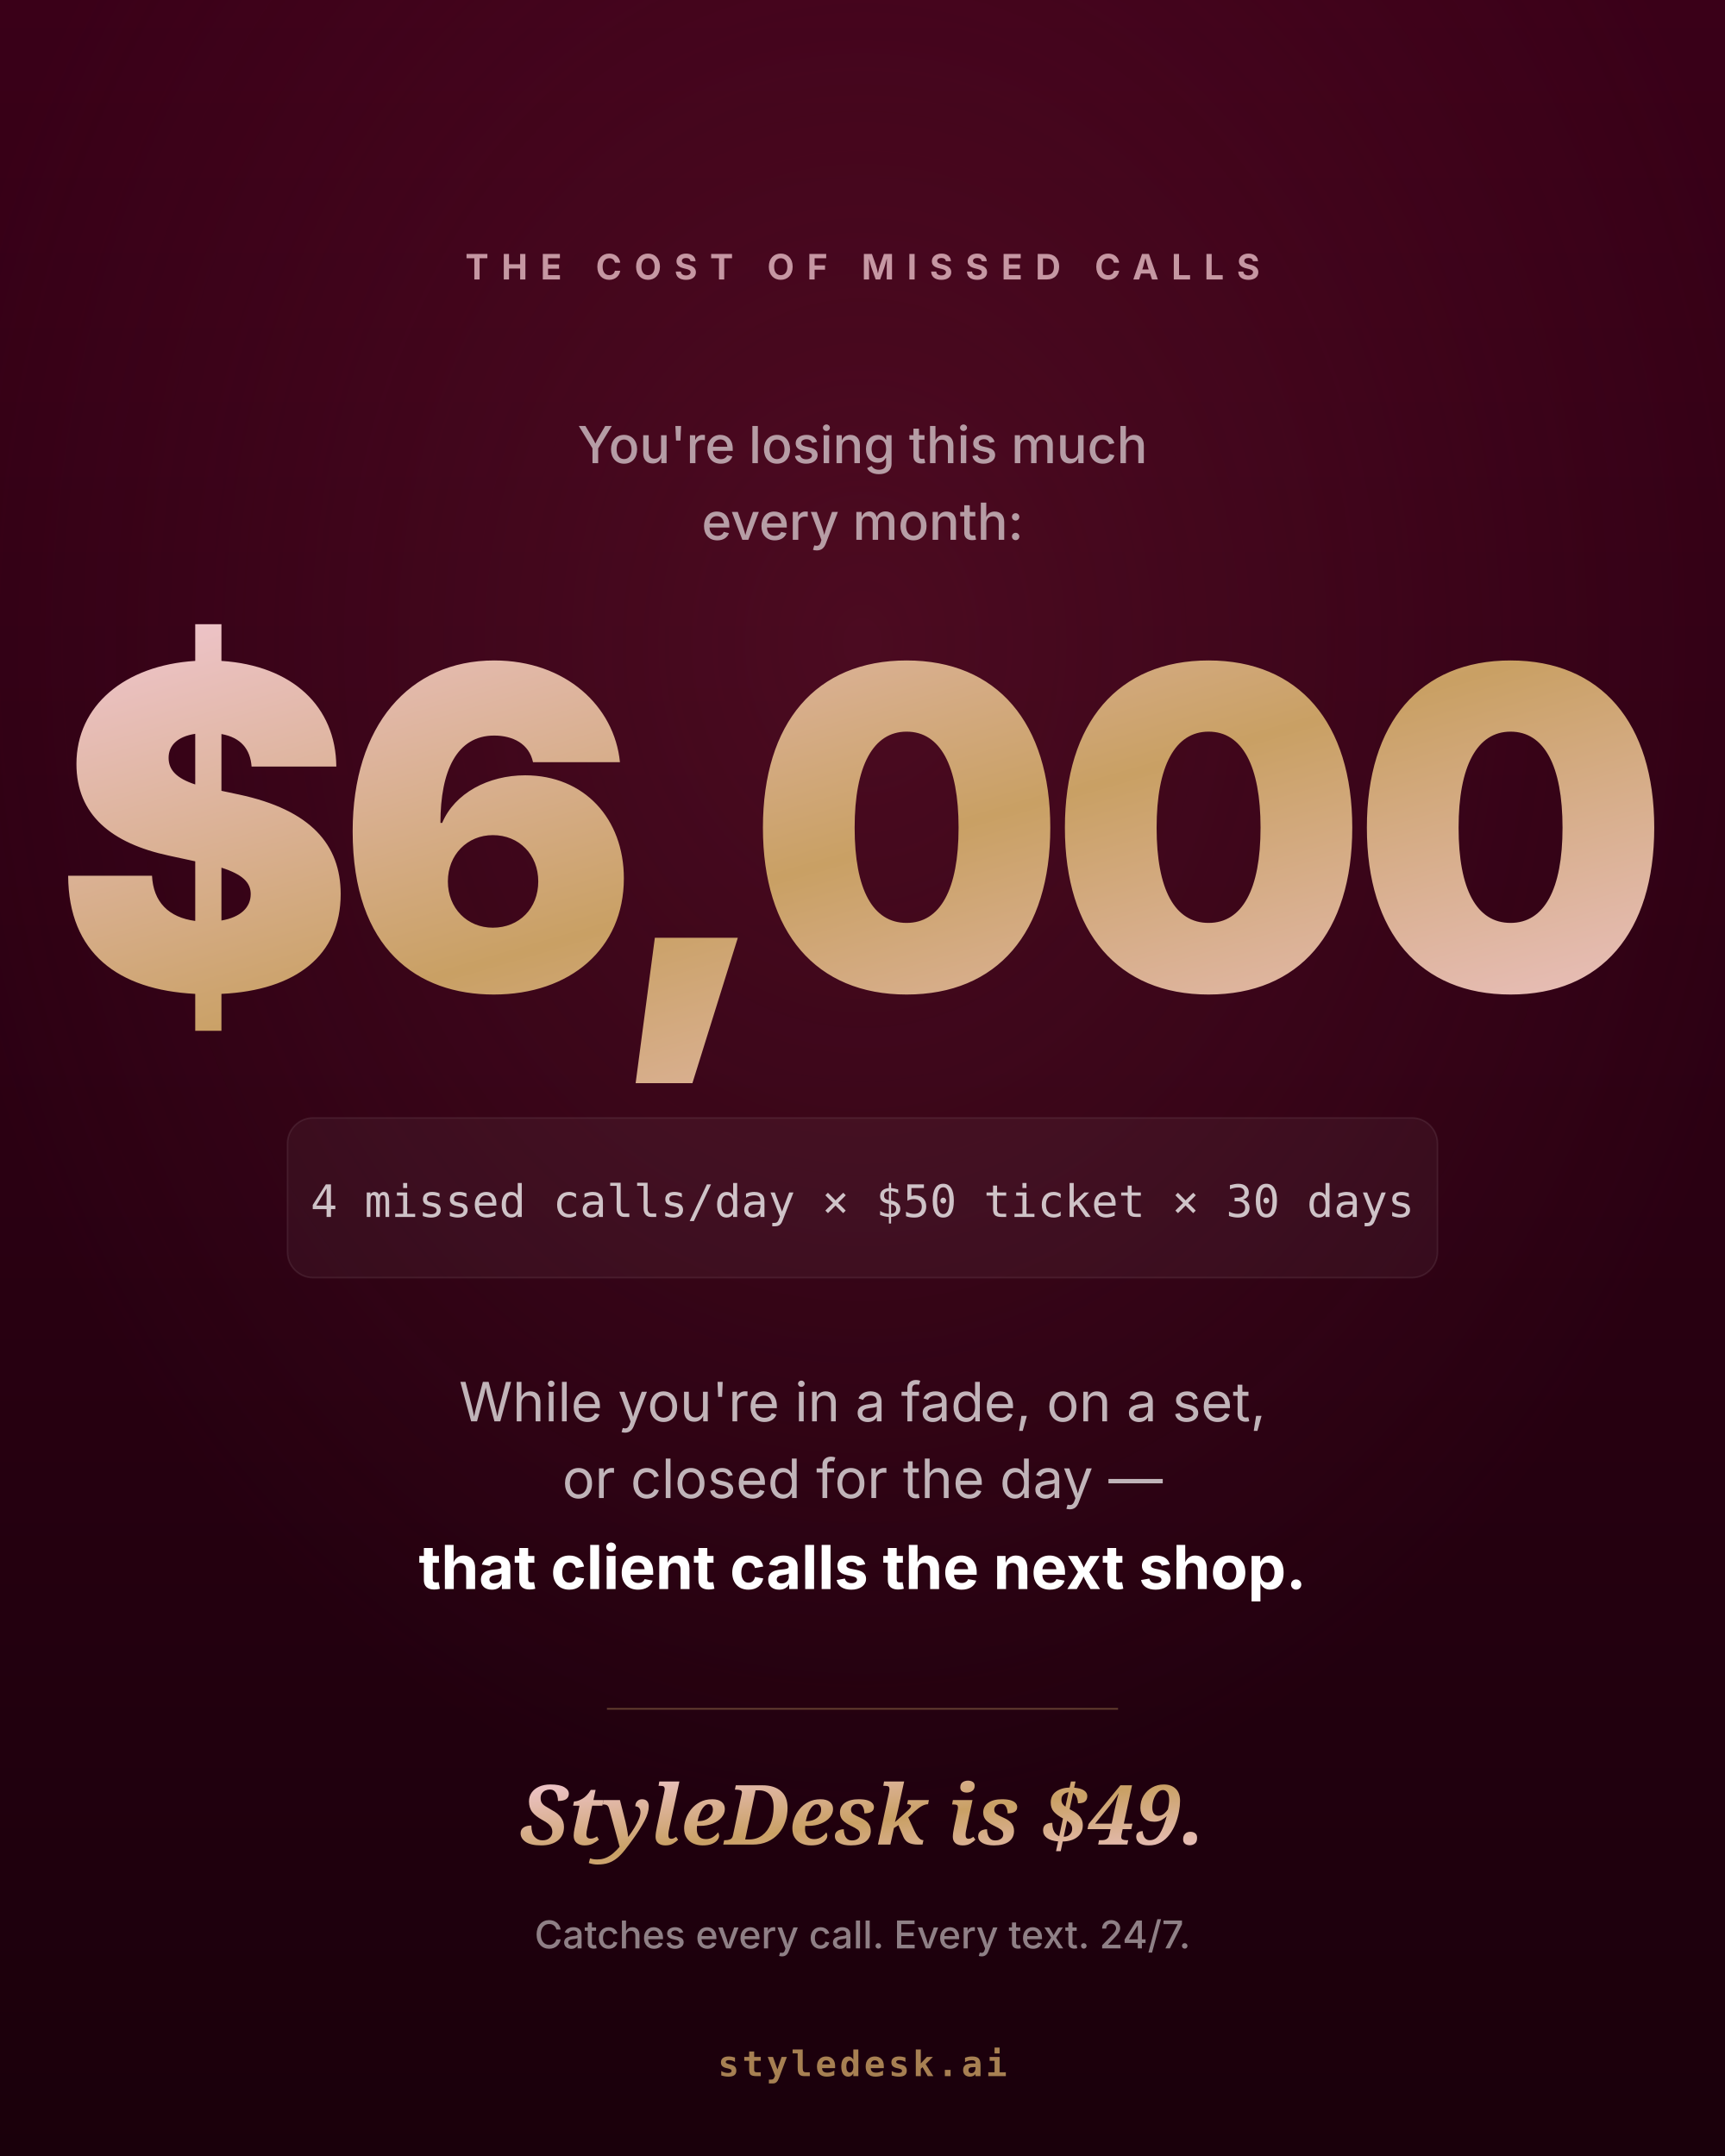
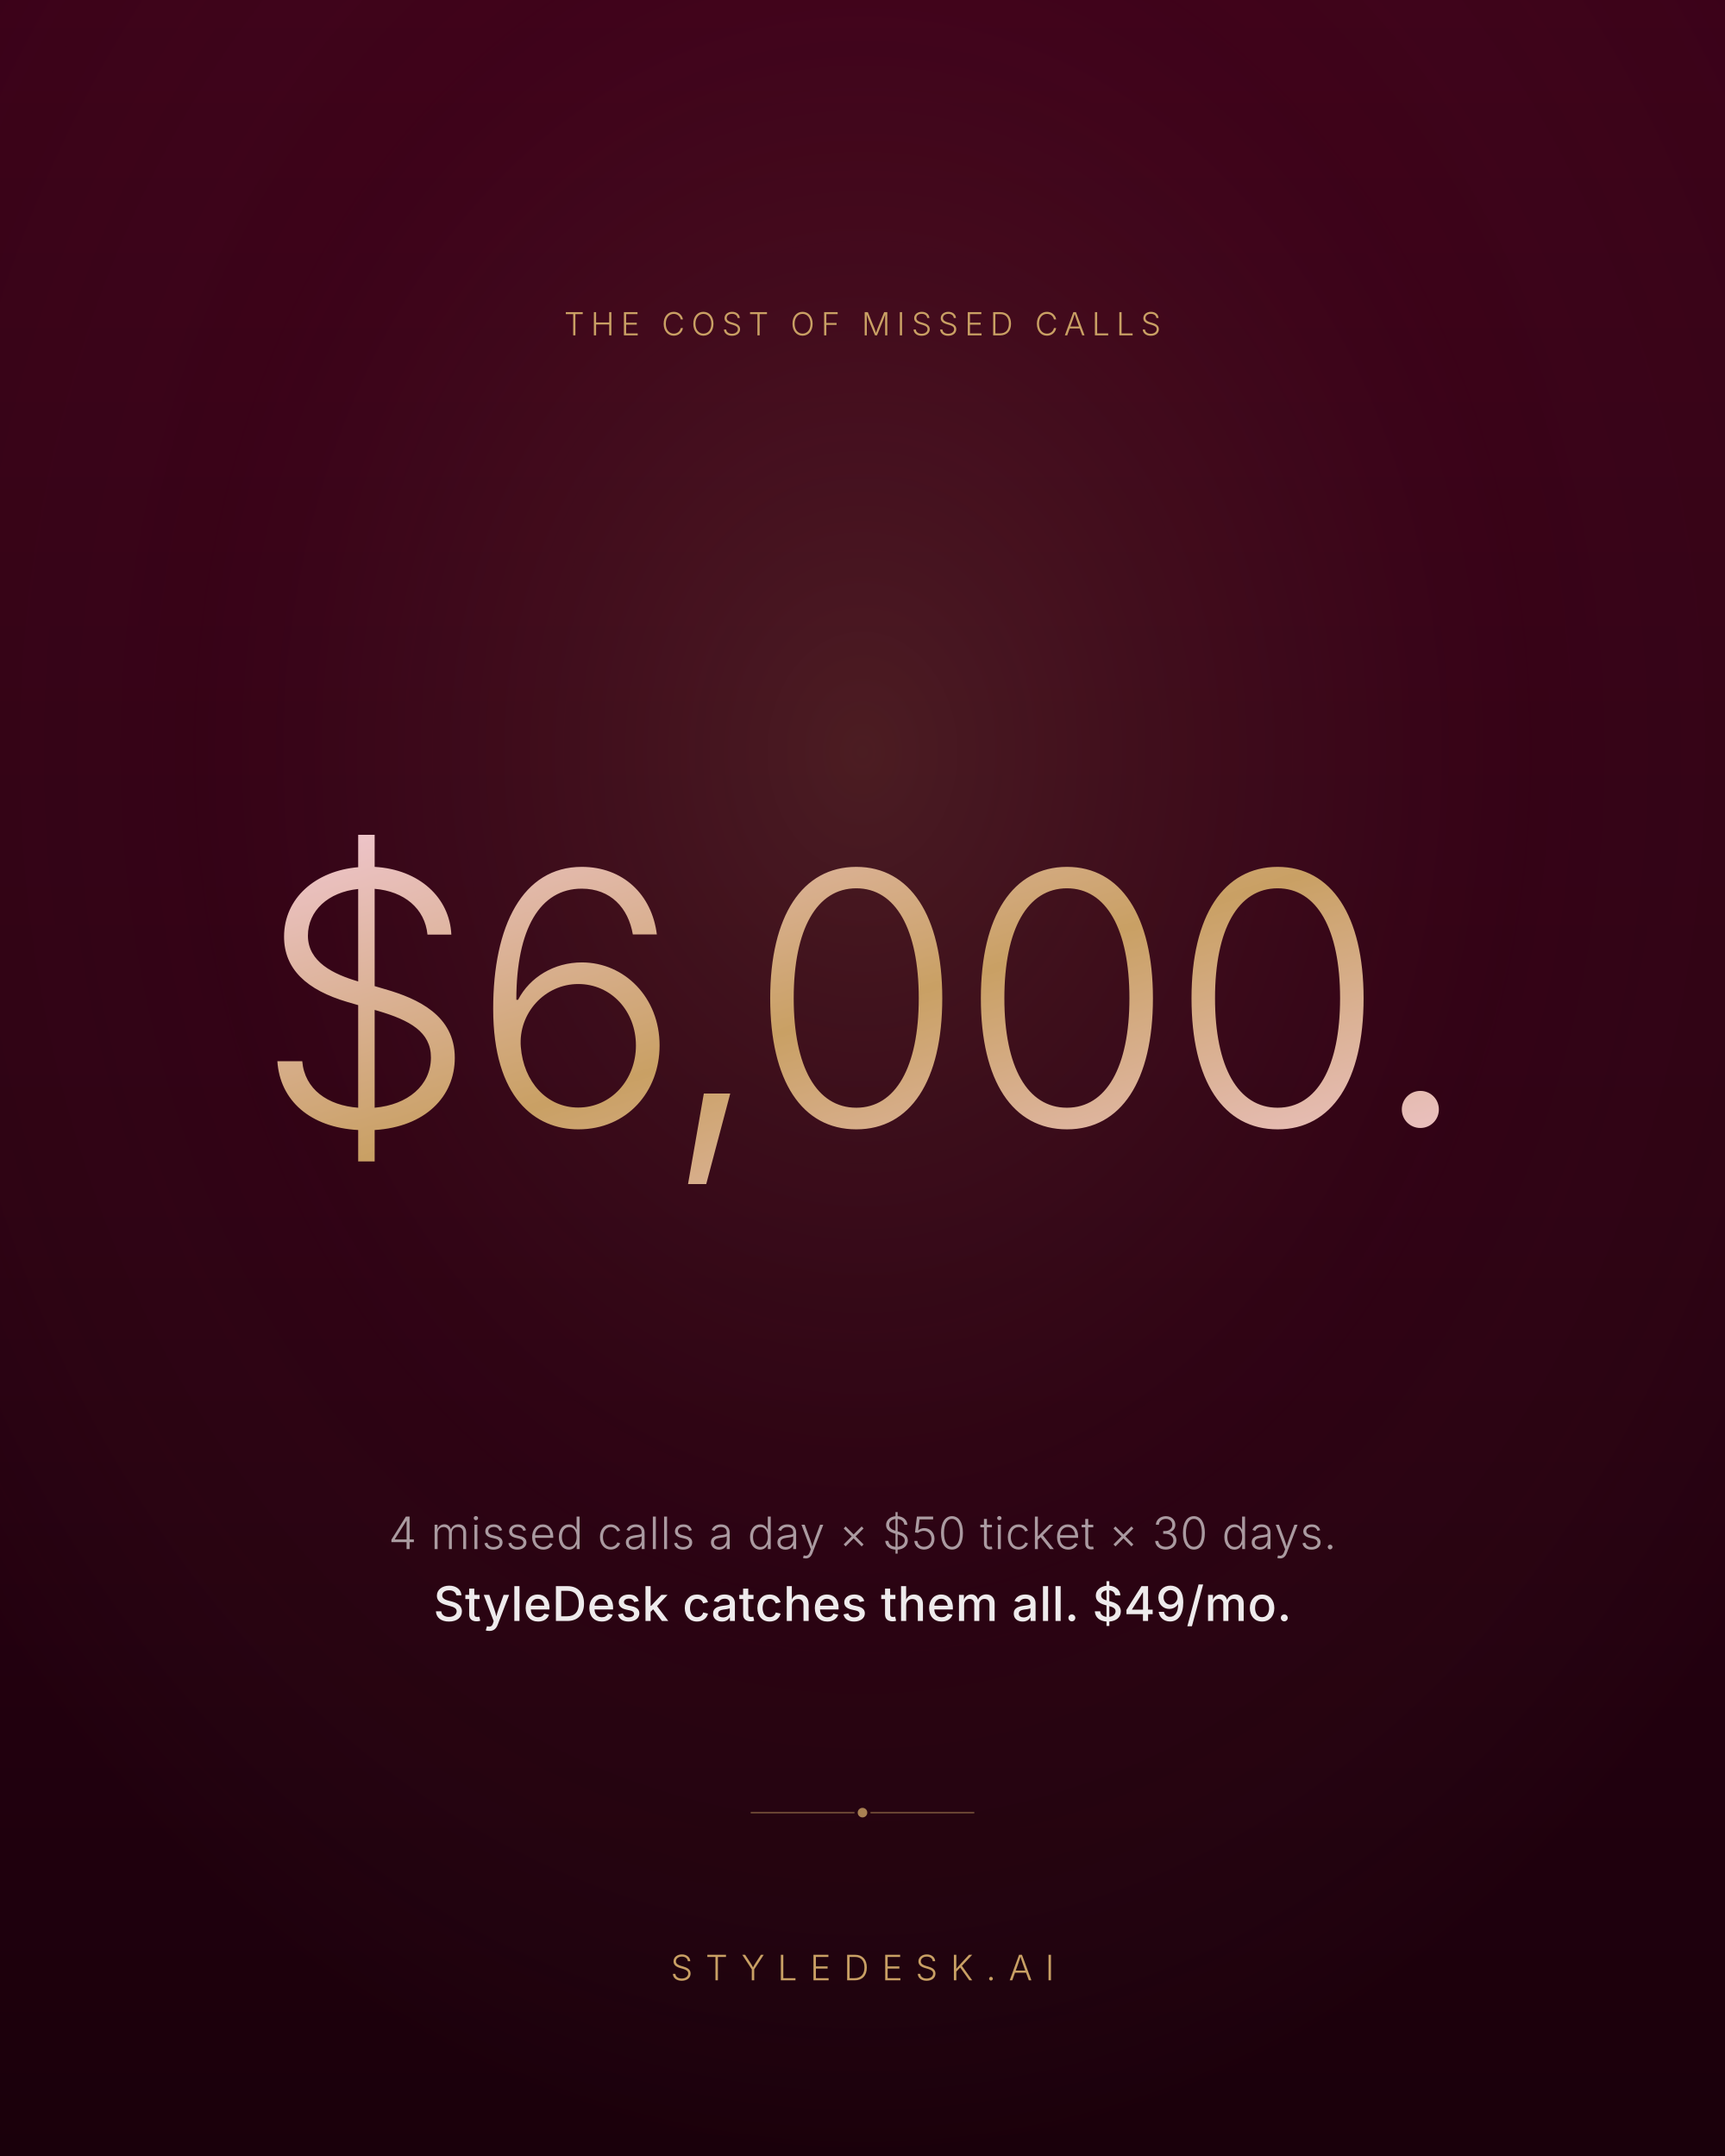
<svg xmlns="http://www.w3.org/2000/svg" viewBox="0 0 1080 1350" width="1080" height="1350" role="img" aria-label="Missed calls cost six thousand a month">
  <defs>
-     <linearGradient id="bg3" x1="0" y1="0" x2="0" y2="1">
+     <linearGradient id="bg" x1="0" y1="0" x2="0" y2="1">
      <stop offset="0%" stop-color="#3a0018" />
      <stop offset="55%" stop-color="#2a0012" />
      <stop offset="100%" stop-color="#1a000b" />
    </linearGradient>
-     <linearGradient id="gold3" x1="0" y1="0" x2="1" y2="1">
+     <linearGradient id="gold" x1="0" y1="0" x2="1" y2="1">
      <stop offset="0%" stop-color="#f0c6cf" />
      <stop offset="50%" stop-color="#c9a064" />
      <stop offset="100%" stop-color="#f0c6cf" />
    </linearGradient>
-     <radialGradient id="redGlow" cx="50%" cy="30%" r="55%">
-       <stop offset="0%" stop-color="#7c1f36" stop-opacity="0.35" />
-       <stop offset="100%" stop-color="#7c1f36" stop-opacity="0" />
+     <radialGradient id="glow" cx="50%" cy="35%" r="65%">
+       <stop offset="0%" stop-color="#c9a064" stop-opacity="0.18" />
+       <stop offset="60%" stop-color="#7c1f36" stop-opacity="0.08" />
+       <stop offset="100%" stop-color="#c9a064" stop-opacity="0" />
    </radialGradient>
  </defs>
-   <rect width="1080" height="1350" fill="url(#bg3)" />
-   <rect width="1080" height="1350" fill="url(#redGlow)" />
-   <text x="540" y="175" font-family="'Inter', system-ui, sans-serif" font-size="22" font-weight="700" letter-spacing="8" fill="#f0c6cf" fill-opacity="0.75" text-anchor="middle">THE COST OF MISSED CALLS</text>
-   <text x="540" y="290" font-family="'Inter', system-ui, sans-serif" font-size="32" font-weight="500" fill="#ffffff" fill-opacity="0.6" text-anchor="middle">You're losing this much</text>
-   <text x="540" y="338" font-family="'Inter', system-ui, sans-serif" font-size="32" font-weight="500" fill="#ffffff" fill-opacity="0.6" text-anchor="middle">every month:</text>
-   <text x="540" y="620" font-family="'Inter', system-ui, sans-serif" font-size="280" font-weight="900" fill="url(#gold3)" text-anchor="middle" letter-spacing="-10">$6,000</text>
-   <rect x="180" y="700" width="720" height="100" rx="16" fill="#ffffff" fill-opacity="0.04" stroke="#ffffff" stroke-opacity="0.08" />
-   <text x="540" y="762" font-family="'DM Mono', ui-monospace, monospace" font-size="28" font-weight="500" fill="#ffffff" fill-opacity="0.75" text-anchor="middle">4 missed calls/day × $50 ticket × 30 days</text>
-   <text x="540" y="890" font-family="'Inter', system-ui, sans-serif" font-size="34" font-weight="400" fill="#ffffff" fill-opacity="0.7" text-anchor="middle">While you're in a fade, on a set,</text>
-   <text x="540" y="938" font-family="'Inter', system-ui, sans-serif" font-size="34" font-weight="400" fill="#ffffff" fill-opacity="0.7" text-anchor="middle">or closed for the day —</text>
-   <text x="540" y="995" font-family="'Inter', system-ui, sans-serif" font-size="38" font-weight="700" fill="#ffffff" text-anchor="middle">that client calls the next shop.</text>
-   <line x1="380" y1="1070" x2="700" y2="1070" stroke="#c9a064" stroke-opacity="0.4" />
-   <text x="540" y="1155" font-family="Georgia, 'Playfair Display', serif" font-style="italic" font-size="52" font-weight="700" fill="url(#gold3)" text-anchor="middle">StyleDesk is $49.</text>
-   <text x="540" y="1220" font-family="'Inter', system-ui, sans-serif" font-size="24" font-weight="500" fill="#ffffff" fill-opacity="0.5" text-anchor="middle">Catches every call. Every text. 24/7.</text>
-   <text x="540" y="1300" font-family="'DM Mono', ui-monospace, monospace" font-size="22" font-weight="600" fill="#c9a064" fill-opacity="0.8" text-anchor="middle" letter-spacing="2">styledesk.ai</text>
+   <rect width="1080" height="1350" fill="url(#bg)" />
+   <rect width="1080" height="1350" fill="url(#glow)" />
+   <text x="540" y="210" font-family="'Helvetica Neue', 'Inter', -apple-system, 'SF Pro Display', sans-serif" font-size="20" font-weight="300" letter-spacing="4" fill="#c9a064" text-anchor="middle">THE COST OF MISSED CALLS</text>
+   <text x="540" y="705" font-family="'Helvetica Neue', 'Inter', -apple-system, 'SF Pro Display', sans-serif" font-size="220" font-weight="300" fill="url(#gold)" text-anchor="middle" letter-spacing="-4">$6,000.</text>
+   <text x="540" y="970" font-family="'Helvetica Neue', 'Inter', -apple-system, sans-serif" font-size="28" font-weight="300" fill="#ffffff" fill-opacity="0.6" text-anchor="middle" letter-spacing="0.5">4 missed calls a day × $50 ticket × 30 days.</text>
+   <text x="540" y="1015" font-family="'Helvetica Neue', 'Inter', -apple-system, sans-serif" font-size="30" font-weight="500" fill="#ffffff" fill-opacity="0.92" text-anchor="middle" letter-spacing="0.3">StyleDesk catches them all. $49/mo.</text>
+   <line x1="470" y1="1135" x2="535" y2="1135" stroke="#c9a064" stroke-opacity="0.45" />
+   <circle cx="540" cy="1135" r="3" fill="#c9a064" fill-opacity="0.8" />
+   <line x1="545" y1="1135" x2="610" y2="1135" stroke="#c9a064" stroke-opacity="0.45" />
+   <text x="540" y="1240" font-family="'Helvetica Neue', 'Inter', -apple-system, sans-serif" font-size="22" font-weight="300" fill="#c9a064" text-anchor="middle" letter-spacing="8">STYLEDESK.AI</text>
</svg>
